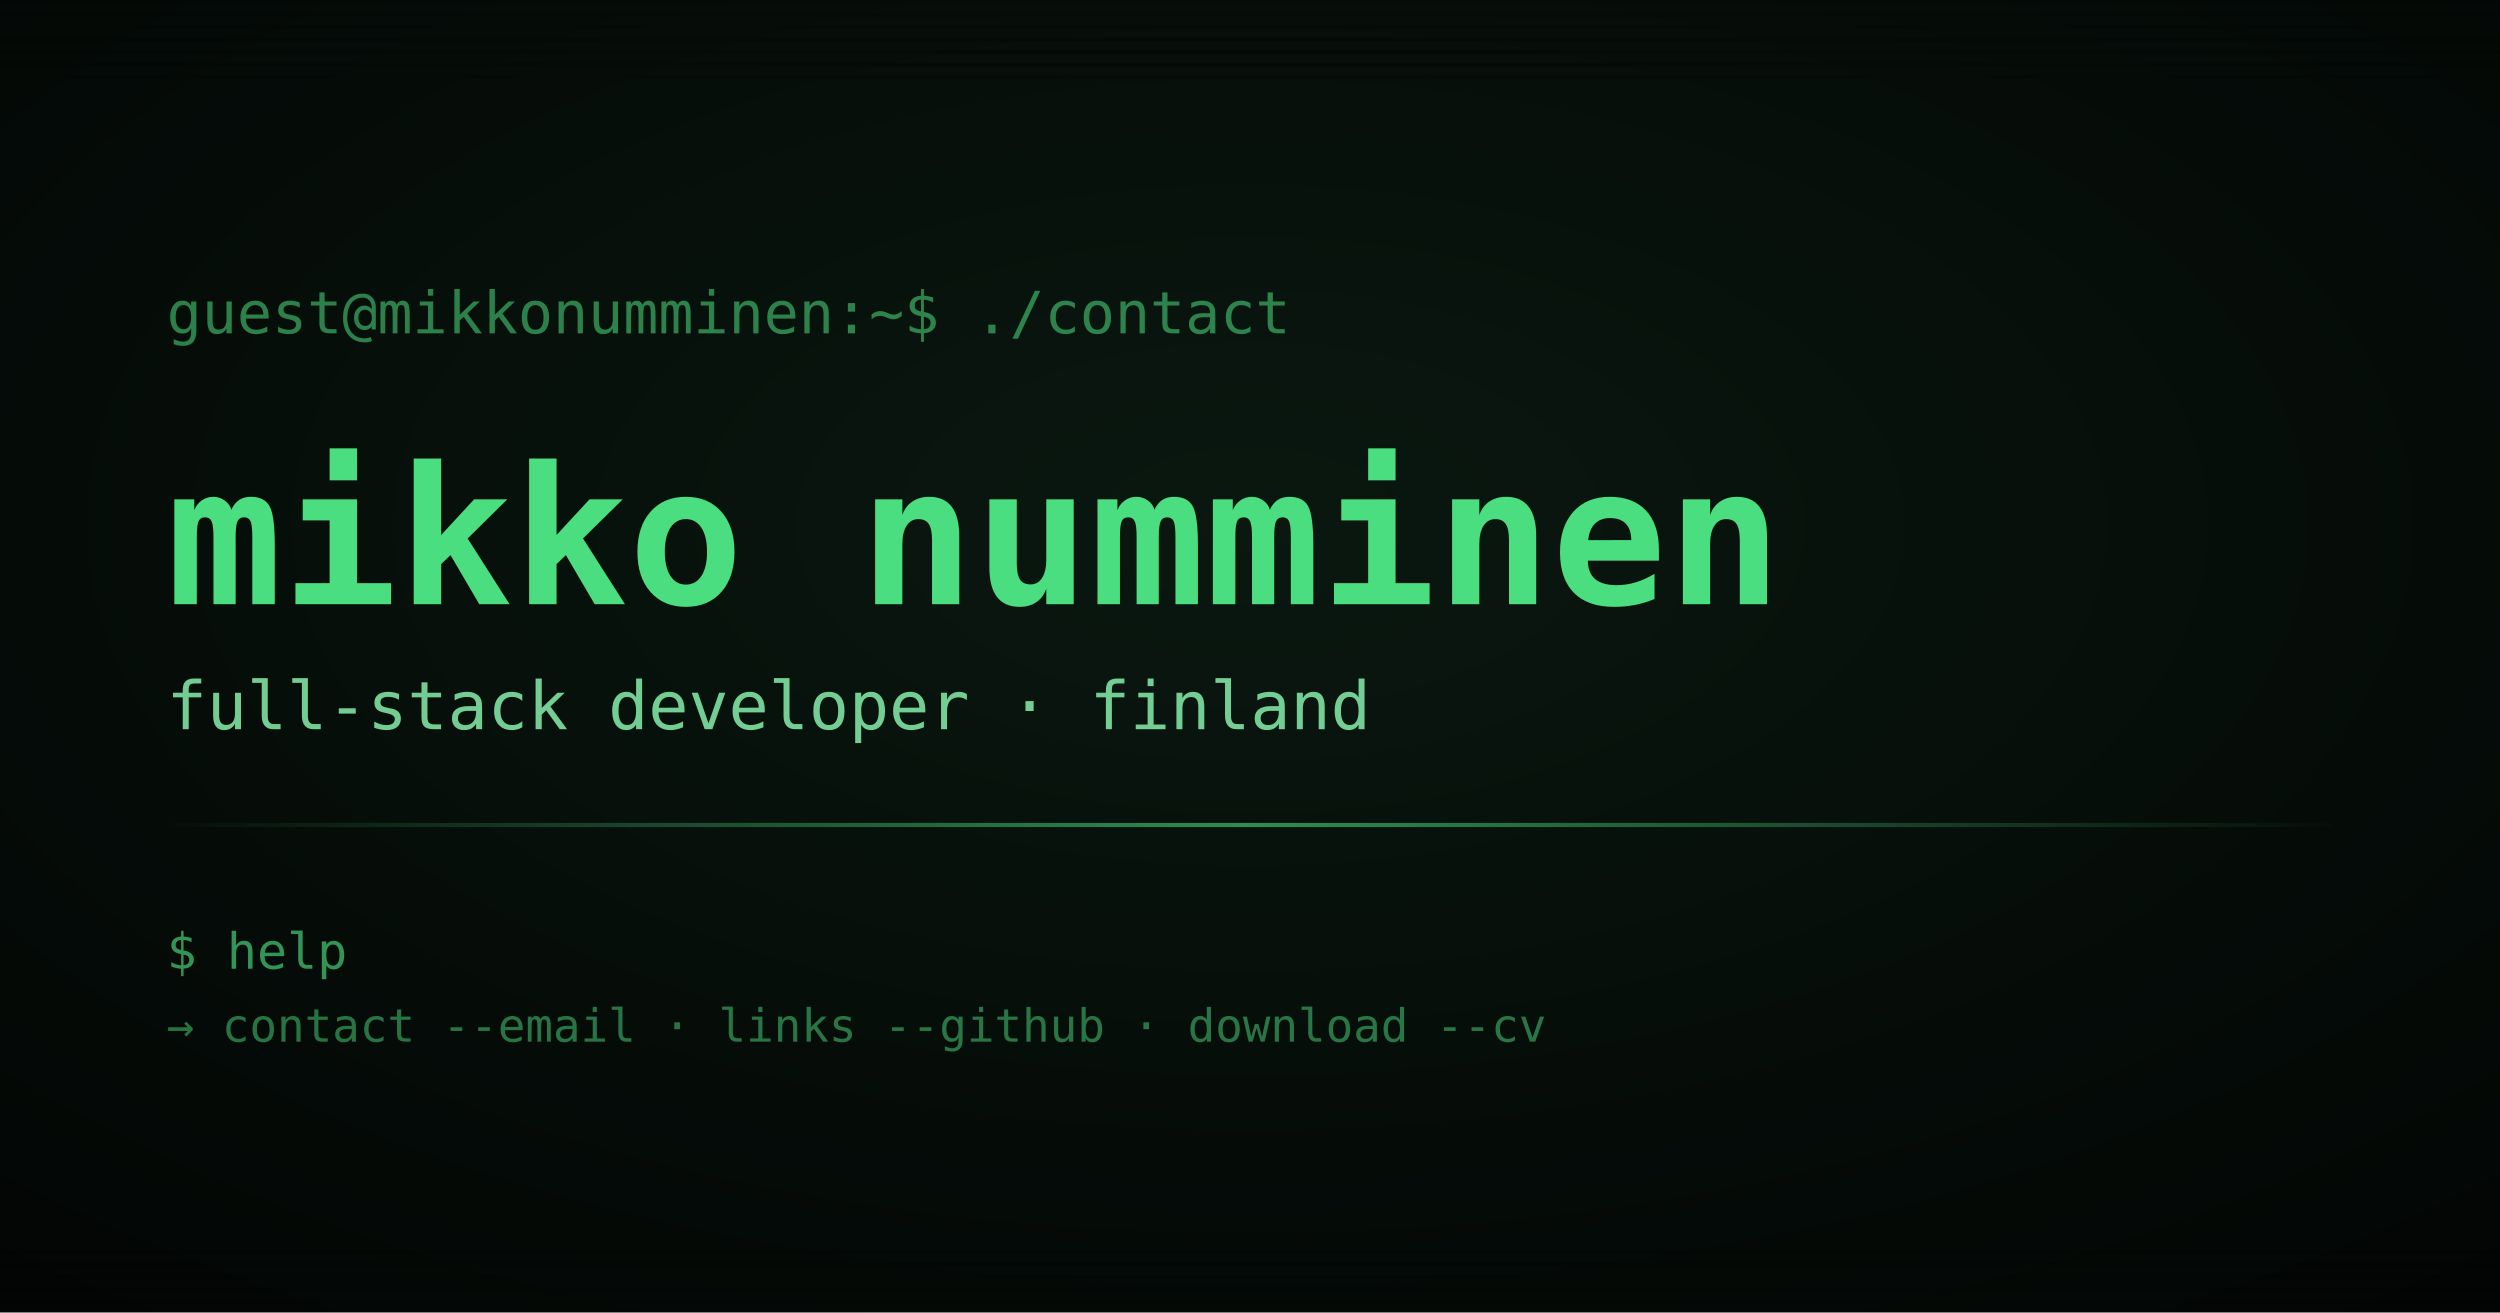
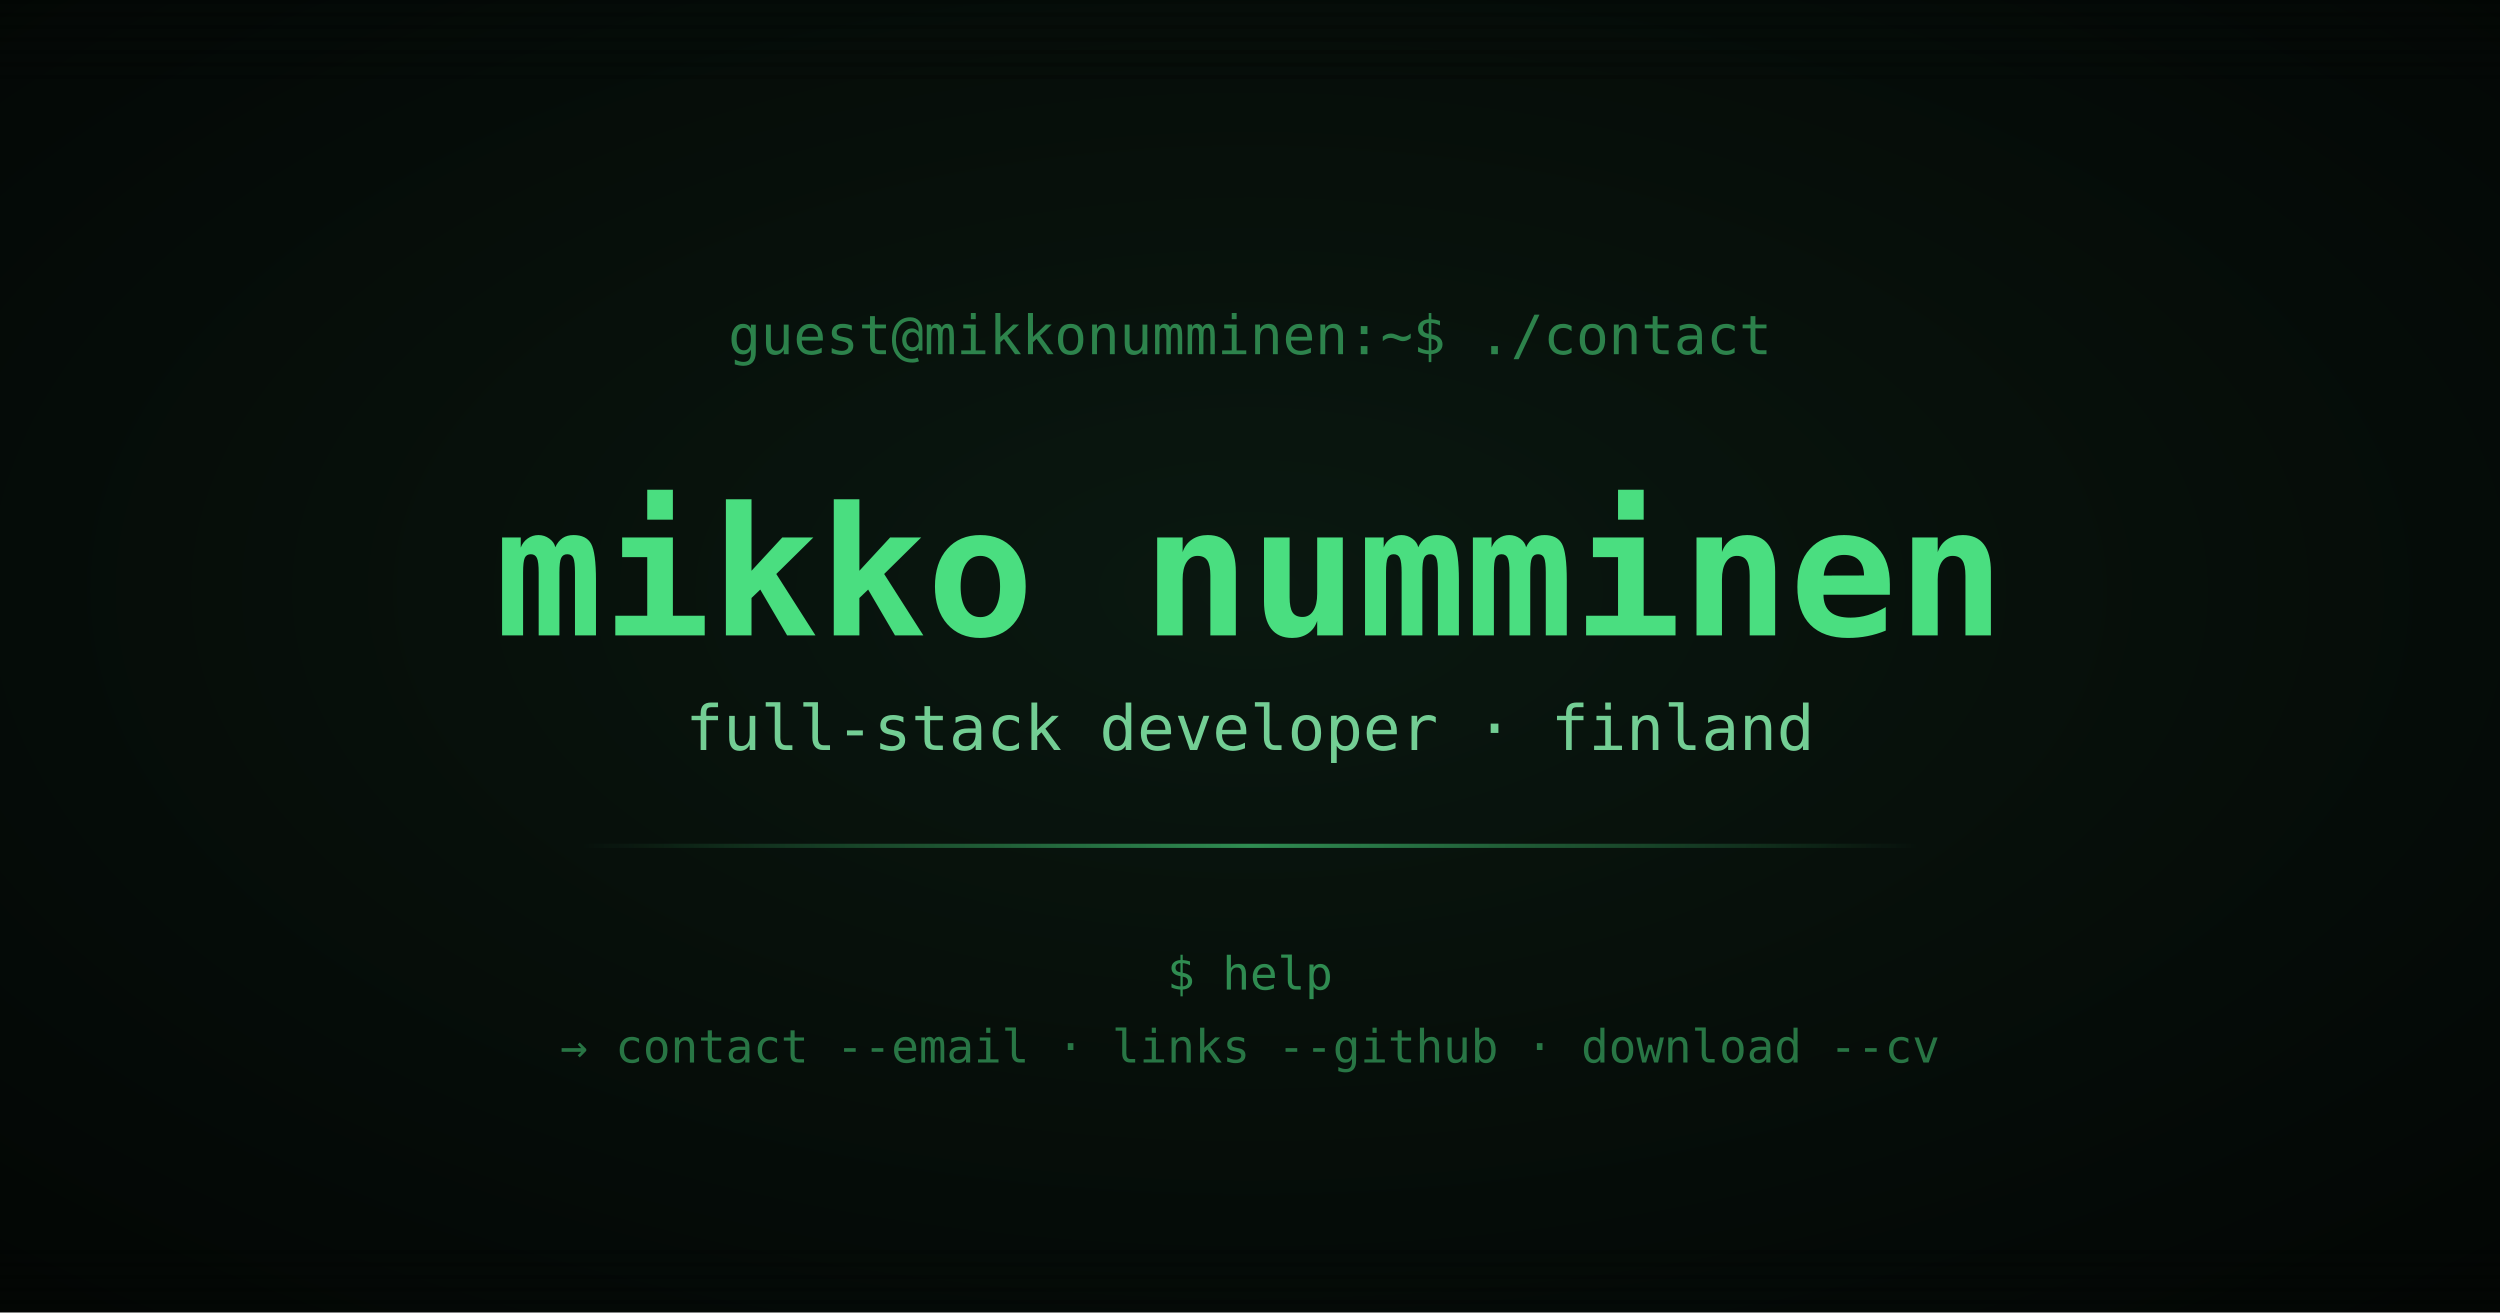
<svg xmlns="http://www.w3.org/2000/svg" viewBox="0 0 1200 630">
  <defs>
-     <radialGradient id="ct-bg" cx="50%" cy="40%" r="80%">
+     <radialGradient id="ct-bg" cx="50%" cy="45%" r="80%">
      <stop offset="0%" stop-color="#0a1810" />
      <stop offset="100%" stop-color="#020403" />
    </radialGradient>
    <linearGradient id="ct-line" x1="0%" y1="0%" x2="100%" y2="0%">
      <stop offset="0%" stop-color="#4ade80" stop-opacity="0" />
      <stop offset="50%" stop-color="#4ade80" stop-opacity="0.6" />
      <stop offset="100%" stop-color="#4ade80" stop-opacity="0" />
    </linearGradient>
  </defs>
  <rect width="1200" height="630" fill="url(#ct-bg)" />
  <g opacity="0.18">
    <rect x="0" y="0" width="1200" height="2" fill="#000" />
    <rect x="0" y="6" width="1200" height="2" fill="#000" />
    <rect x="0" y="12" width="1200" height="2" fill="#000" />
    <rect x="0" y="18" width="1200" height="2" fill="#000" />
    <rect x="0" y="24" width="1200" height="2" fill="#000" />
    <rect x="0" y="30" width="1200" height="2" fill="#000" />
    <rect x="0" y="36" width="1200" height="2" fill="#000" />
    <rect x="0" y="600" width="1200" height="2" fill="#000" />
    <rect x="0" y="606" width="1200" height="2" fill="#000" />
    <rect x="0" y="612" width="1200" height="2" fill="#000" />
    <rect x="0" y="618" width="1200" height="2" fill="#000" />
    <rect x="0" y="624" width="1200" height="2" fill="#000" />
  </g>
-   <g font-family="ui-monospace, SFMono-Regular, monospace" fill="#4ade80">
-     <text x="80" y="160" font-size="28" opacity="0.55">guest@mikkonumminen:~$ ./contact</text>
-     <text x="80" y="290" font-size="92" font-weight="700">mikko numminen</text>
-     <text x="80" y="350" font-size="32" fill="#86efac" opacity="0.85">full-stack developer · finland</text>
-     <text x="80" y="465" font-size="24" opacity="0.65">$ help</text>
-     <text x="80" y="500" font-size="22" opacity="0.5">→ contact --email · links --github · download --cv</text>
+   <g font-family="ui-monospace, SFMono-Regular, monospace" fill="#4ade80" text-anchor="middle">
+     <text x="600" y="170" font-size="26" opacity="0.55">guest@mikkonumminen:~$ ./contact</text>
+     <text x="600" y="305" font-size="86" font-weight="700">mikko numminen</text>
+     <text x="600" y="360" font-size="30" fill="#86efac" opacity="0.85">full-stack developer · finland</text>
+     <text x="600" y="475" font-size="22" opacity="0.6">$ help</text>
+     <text x="600" y="510" font-size="22" opacity="0.5">→ contact --email · links --github · download --cv</text>
  </g>
-   <rect x="80" y="395" width="1040" height="2" fill="url(#ct-line)" />
+   <rect x="280" y="405" width="640" height="2" fill="url(#ct-line)" />
</svg>
